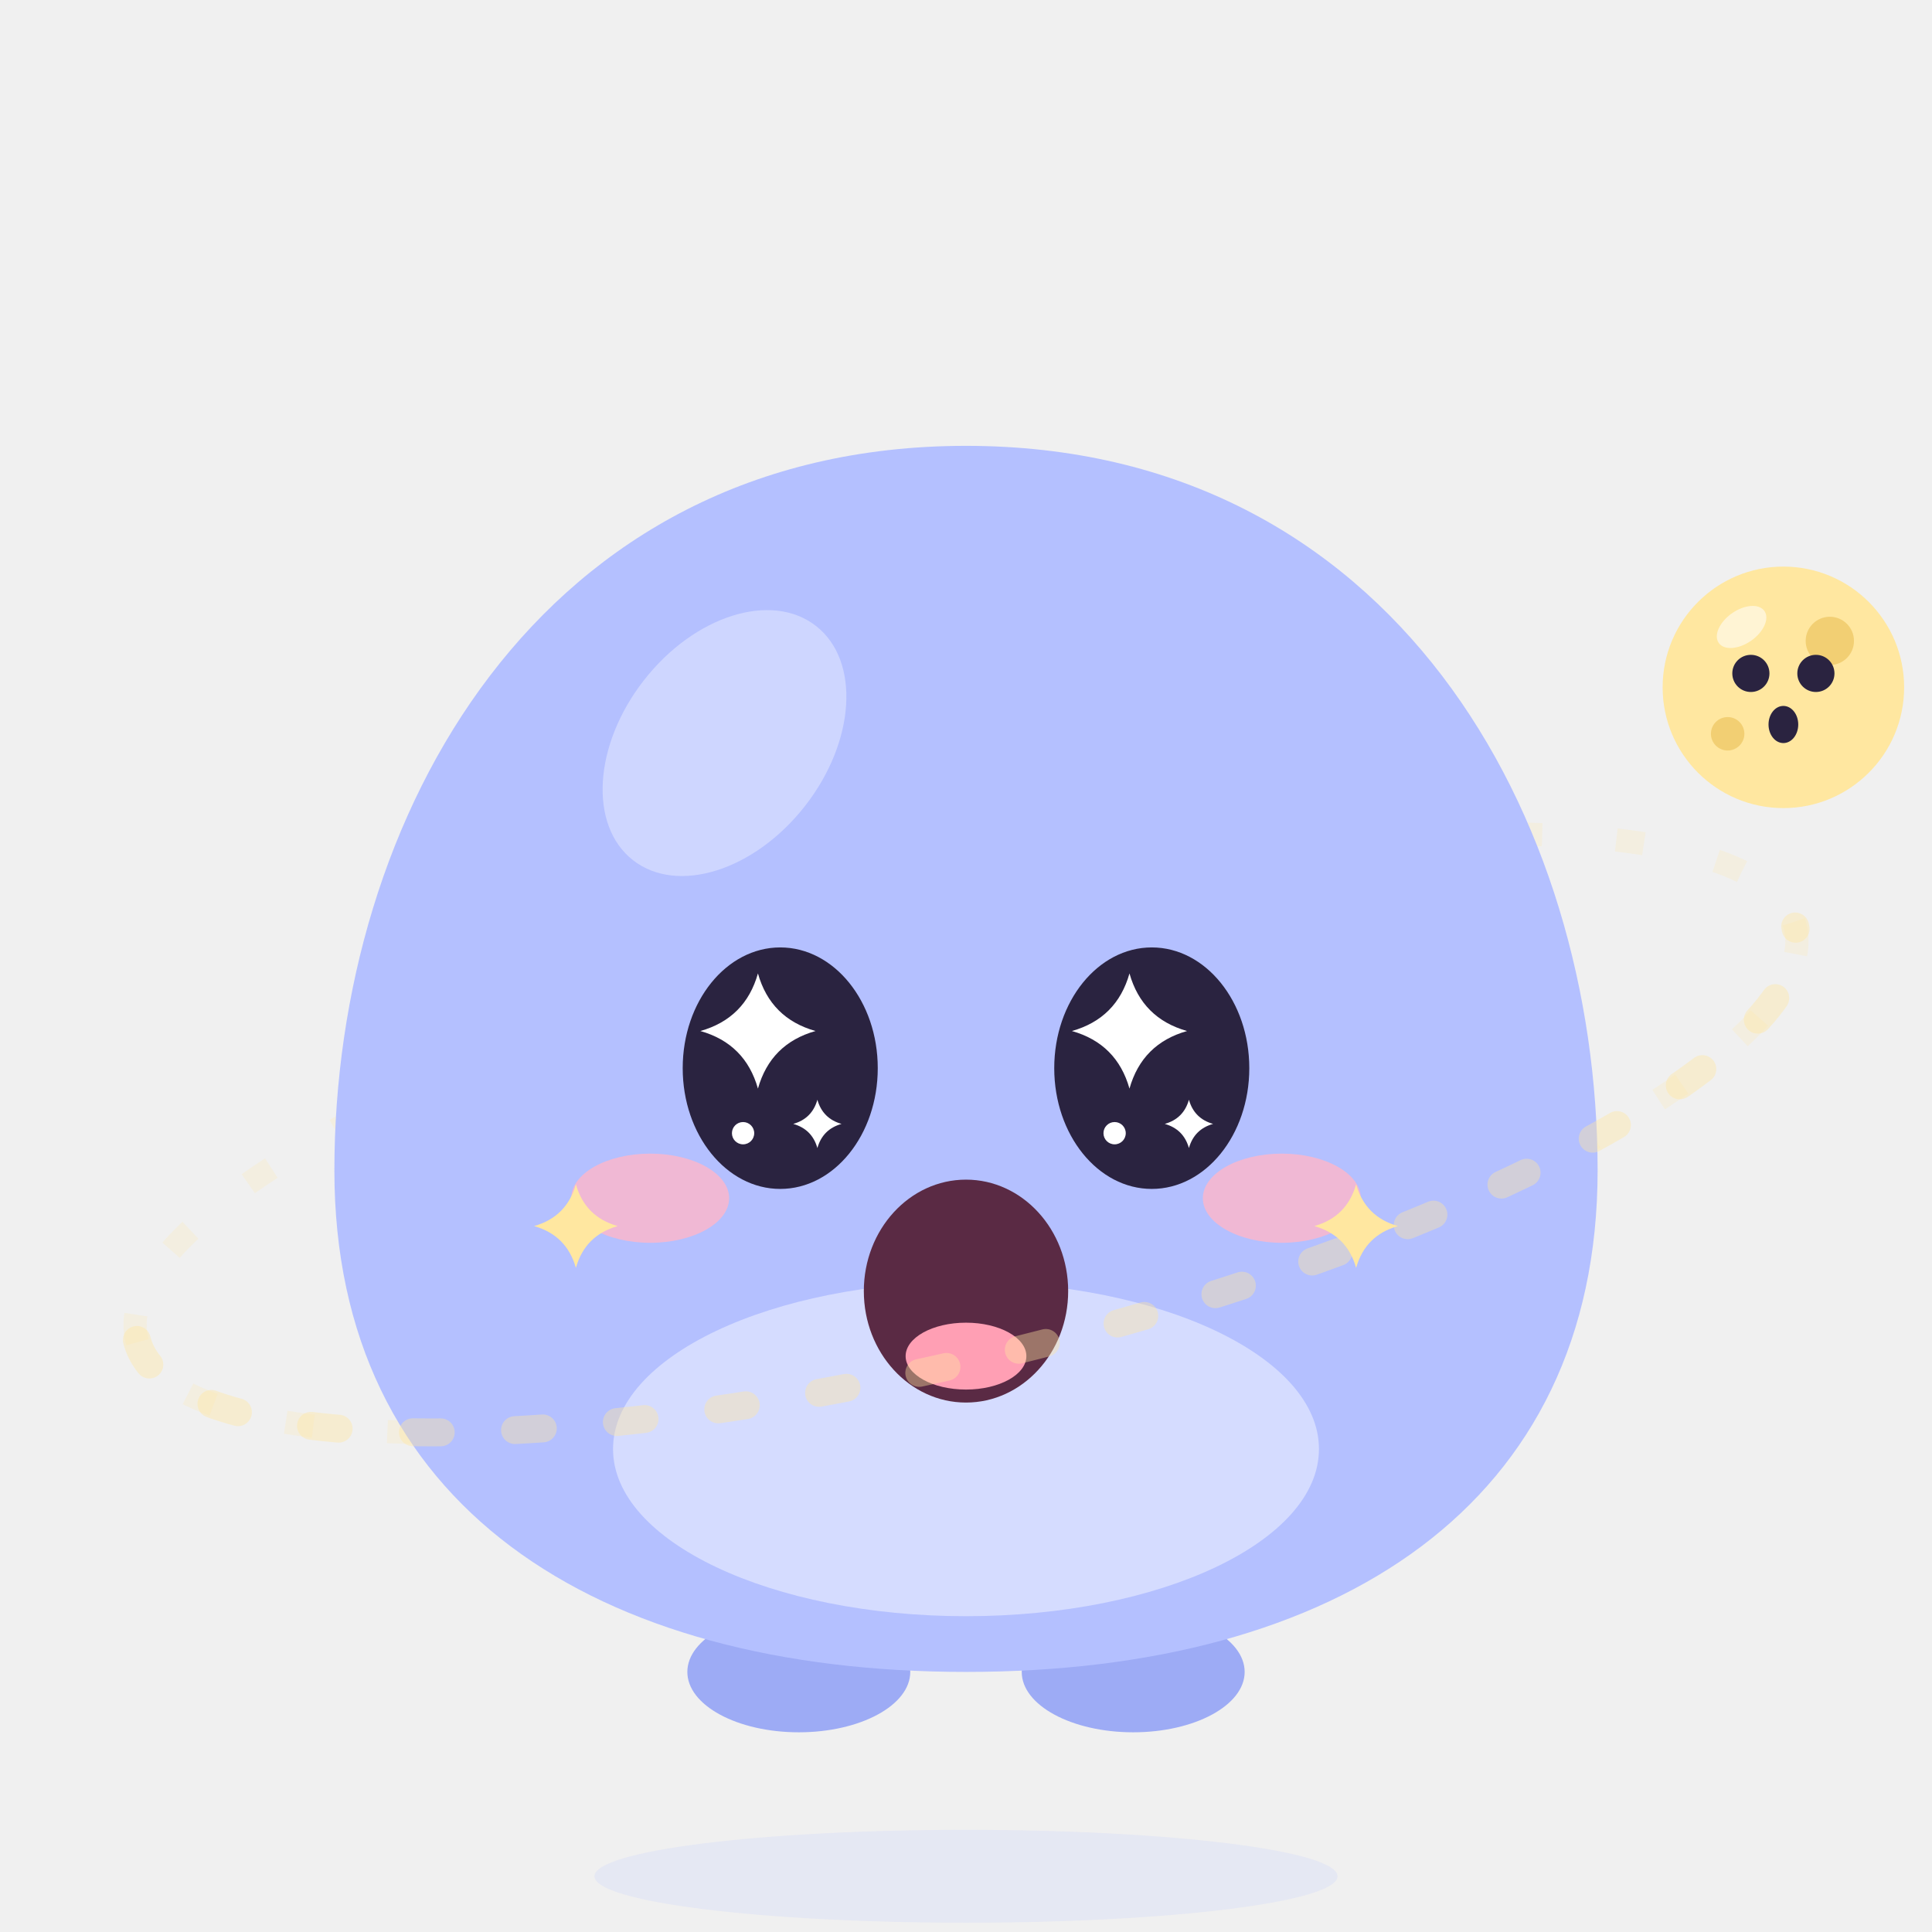
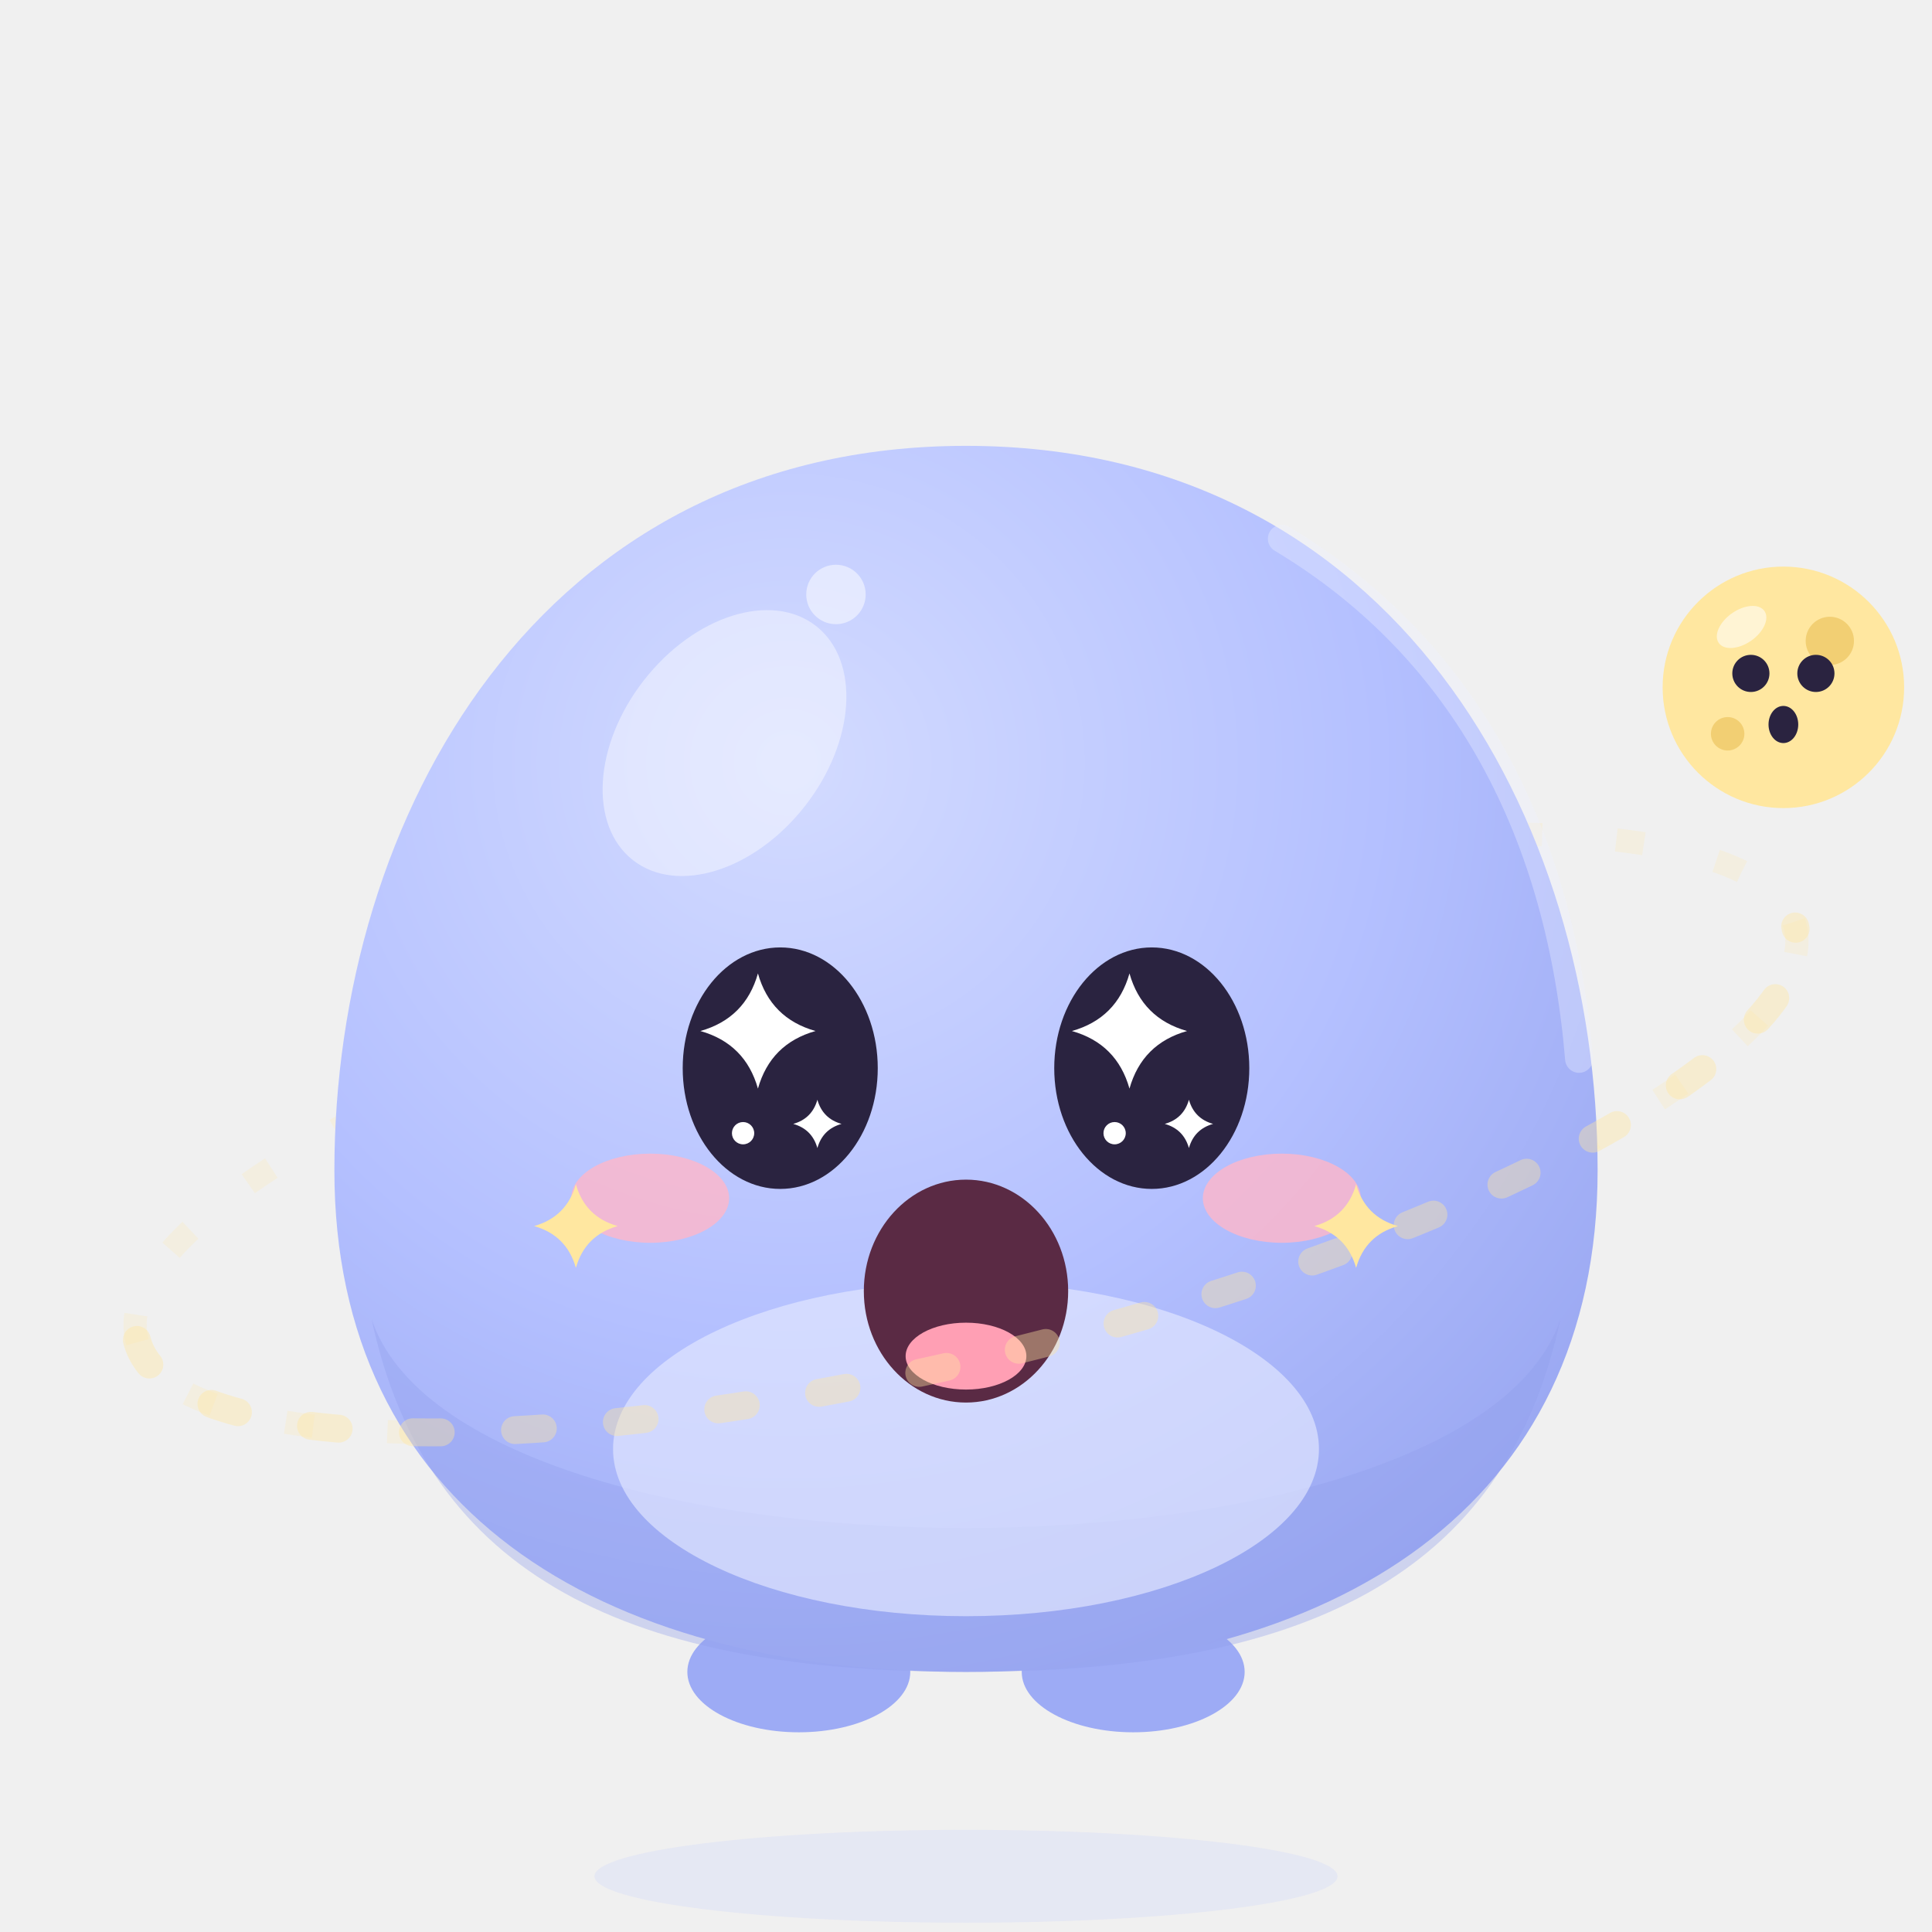
<svg xmlns="http://www.w3.org/2000/svg" width="416" height="416" viewBox="-4 24 208 208" role="img" aria-label="NIMI — hungry" style="overflow: visible">
  <defs>
-     <radialGradient id="mg41">
+     <radialGradient id="mg43">
      <stop offset="0" stop-color="#FFE7A0" stop-opacity=".55" />
      <stop offset="1" stop-color="#FFE7A0" stop-opacity="0" />
+     </radialGradient>
+     <radialGradient id="mg43b" cx=".36" cy=".26" r=".85">
+       <stop offset="0" stop-color="#D3DBFF" />
+       <stop offset=".55" stop-color="#B4C0FF" />
+       <stop offset="1" stop-color="#97A5F0" />
    </radialGradient>
  </defs>
  <g transform="translate(100 226)">
    <g>
      <ellipse cx="0" cy="0" rx="40" ry="5" fill="#B4C0FF" opacity="0.18" />
    </g>
  </g>
  <g>
    <g>
      <g transform="rotate(-14 100 146)">
        <ellipse cx="100" cy="146" rx="92" ry="24" fill="none" stroke="#FFE7A0" stroke-width="2.5" opacity=".2" stroke-dasharray="3 8" />
      </g>
    </g>
    <g>
      <g>
        <ellipse cx="82" cy="204" rx="12" ry="6.5" fill="#9DABF5" />
      </g>
      <g>
        <ellipse cx="118" cy="204" rx="12" ry="6.5" fill="#9DABF5" />
      </g>
-       <path d="M100 72 C146 72 168 112 168 150 C168 186 140 204 100 204 C60 204 32 186 32 150 C32 112 54 72 100 72 Z" fill="#B4C0FF" />
-       <ellipse cx="74" cy="104" rx="11" ry="16" transform="rotate(38 74 104)" fill="#fff" opacity=".35" />
-       <ellipse cx="100" cy="180" rx="38" ry="18" fill="#E3E8FF" opacity=".7" />
+       <path d="M100 72 C146 72 168 112 168 150 C168 186 140 204 100 204 C60 204 32 186 32 150 C32 112 54 72 100 72 Z" fill="url(#mg43b)" />
+       <path d="M36 166 C46 196 154 196 164 166 C158 194 136 204 100 204 C64 204 42 194 36 166 Z" fill="#8F9DEC" opacity=".35" />
+       <path d="M134 82 C154 94 164 114 166 138" fill="none" stroke="#EEF1FF" stroke-width="3" stroke-linecap="round" opacity=".35" />
+       <ellipse cx="74" cy="104" rx="11" ry="16" transform="rotate(38 74 104)" fill="#fff" opacity=".42" />
+       <circle cx="86" cy="88" r="3.2" fill="#fff" opacity=".5" />
+       <ellipse cx="100" cy="180" rx="38" ry="18" fill="#E3E8FF" opacity=".66" />
      <g>
        <g>
          <ellipse cx="66" cy="153" rx="8.5" ry="4.8" fill="#FFB6C9" opacity=".8" />
          <ellipse cx="134" cy="153" rx="8.5" ry="4.8" fill="#FFB6C9" opacity=".8" />
        </g>
        <path d="M58 151.5 Q58.99 155.01 62.5 156 Q58.99 156.99 58 160.5 Q57.01 156.99 53.5 156 Q57.01 155.01 58 151.5 Z" fill="#FFE7A0" />
        <path d="M142 151.5 Q142.99 155.01 146.5 156 Q142.99 156.99 142 160.5 Q141.01 156.99 137.5 156 Q141.01 155.01 142 151.5 Z" fill="#FFE7A0" />
        <g>
-           <ellipse cx="80" cy="139" rx="10.5" ry="13" fill="#2A2340" />
          <g>
-             <path d="M77.6 128.8 Q78.964 133.636 83.8 135 Q78.964 136.364 77.6 141.2 Q76.236 136.364 71.4 135 Q76.236 133.636 77.6 128.8 Z" fill="#fff" />
+             <ellipse cx="80" cy="139" rx="10.5" ry="13" fill="#2A2340" />
+             <g>
+               <path d="M77.6 128.8 Q78.964 133.636 83.8 135 Q78.964 136.364 77.6 141.2 Q76.236 136.364 71.4 135 Q76.236 133.636 77.6 128.8 Z" fill="#fff" />
+             </g>
+             <path d="M84 142.4 Q84.572 144.428 86.6 145 Q84.572 145.572 84 147.6 Q83.428 145.572 81.4 145 Q83.428 144.428 84 142.4 Z" fill="#fff" />
+             <circle cx="76" cy="146" r="1.2" fill="#fff" />
+             <ellipse cx="120" cy="139" rx="10.5" ry="13" fill="#2A2340" />
+             <g>
+               <path d="M117.6 128.8 Q118.964 133.636 123.8 135 Q118.964 136.364 117.6 141.2 Q116.236 136.364 111.4 135 Q116.236 133.636 117.6 128.8 Z" fill="#fff" />
+             </g>
+             <path d="M124 142.4 Q124.572 144.428 126.6 145 Q124.572 145.572 124 147.6 Q123.428 145.572 121.4 145 Q123.428 144.428 124 142.4 Z" fill="#fff" />
+             <circle cx="116" cy="146" r="1.2" fill="#fff" />
          </g>
-           <path d="M84 142.4 Q84.572 144.428 86.6 145 Q84.572 145.572 84 147.6 Q83.428 145.572 81.4 145 Q83.428 144.428 84 142.4 Z" fill="#fff" />
-           <circle cx="76" cy="146" r="1.2" fill="#fff" />
-           <ellipse cx="120" cy="139" rx="10.5" ry="13" fill="#2A2340" />
-           <g>
-             <path d="M117.6 128.8 Q118.964 133.636 123.8 135 Q118.964 136.364 117.6 141.2 Q116.236 136.364 111.4 135 Q116.236 133.636 117.6 128.8 Z" fill="#fff" />
-           </g>
-           <path d="M124 142.4 Q124.572 144.428 126.6 145 Q124.572 145.572 124 147.6 Q123.428 145.572 121.4 145 Q123.428 144.428 124 142.4 Z" fill="#fff" />
-           <circle cx="116" cy="146" r="1.2" fill="#fff" />
        </g>
-         <ellipse cx="100" cy="163" rx="11" ry="12" fill="#5A2A44" />
-         <ellipse cx="100" cy="170" rx="6.5" ry="3.6" fill="#FF9FB4" />
+         <g>
+           <ellipse cx="100" cy="163" rx="11" ry="12" fill="#5A2A44" />
+           <ellipse cx="100" cy="170" rx="6.5" ry="3.6" fill="#FF9FB4" />
+         </g>
      </g>
    </g>
    <g>
      <g transform="rotate(-14 100 146)">
        <path d="M8 146 A92 24 0 0 0 192 146" fill="none" stroke="#FFE7A0" stroke-width="3" opacity=".4" stroke-linecap="round" stroke-dasharray="3 8" />
      </g>
    </g>
    <g transform="translate(188 98)">
      <g>
        <g>
          <circle cx="0" cy="0" r="13" fill="#FFE7A0" />
          <circle cx="5.0" cy="-5.0" r="2.6" fill="#F2CF73" />
          <circle cx="-6.0" cy="5.0" r="1.8" fill="#F2CF73" />
          <ellipse cx="-4.5" cy="-6.5" rx="3.0" ry="1.8" transform="rotate(-35 -4.5 -6.5)" fill="#fff" opacity=".55" />
          <circle cx="-3.5" cy="-1.5" r="2.0" fill="#2A2340" />
          <circle cx="3.5" cy="-1.5" r="2.0" fill="#2A2340" />
          <ellipse cx="0" cy="4.0" rx="1.6" ry="2.0" fill="#2A2340" />
        </g>
      </g>
    </g>
  </g>
</svg>
